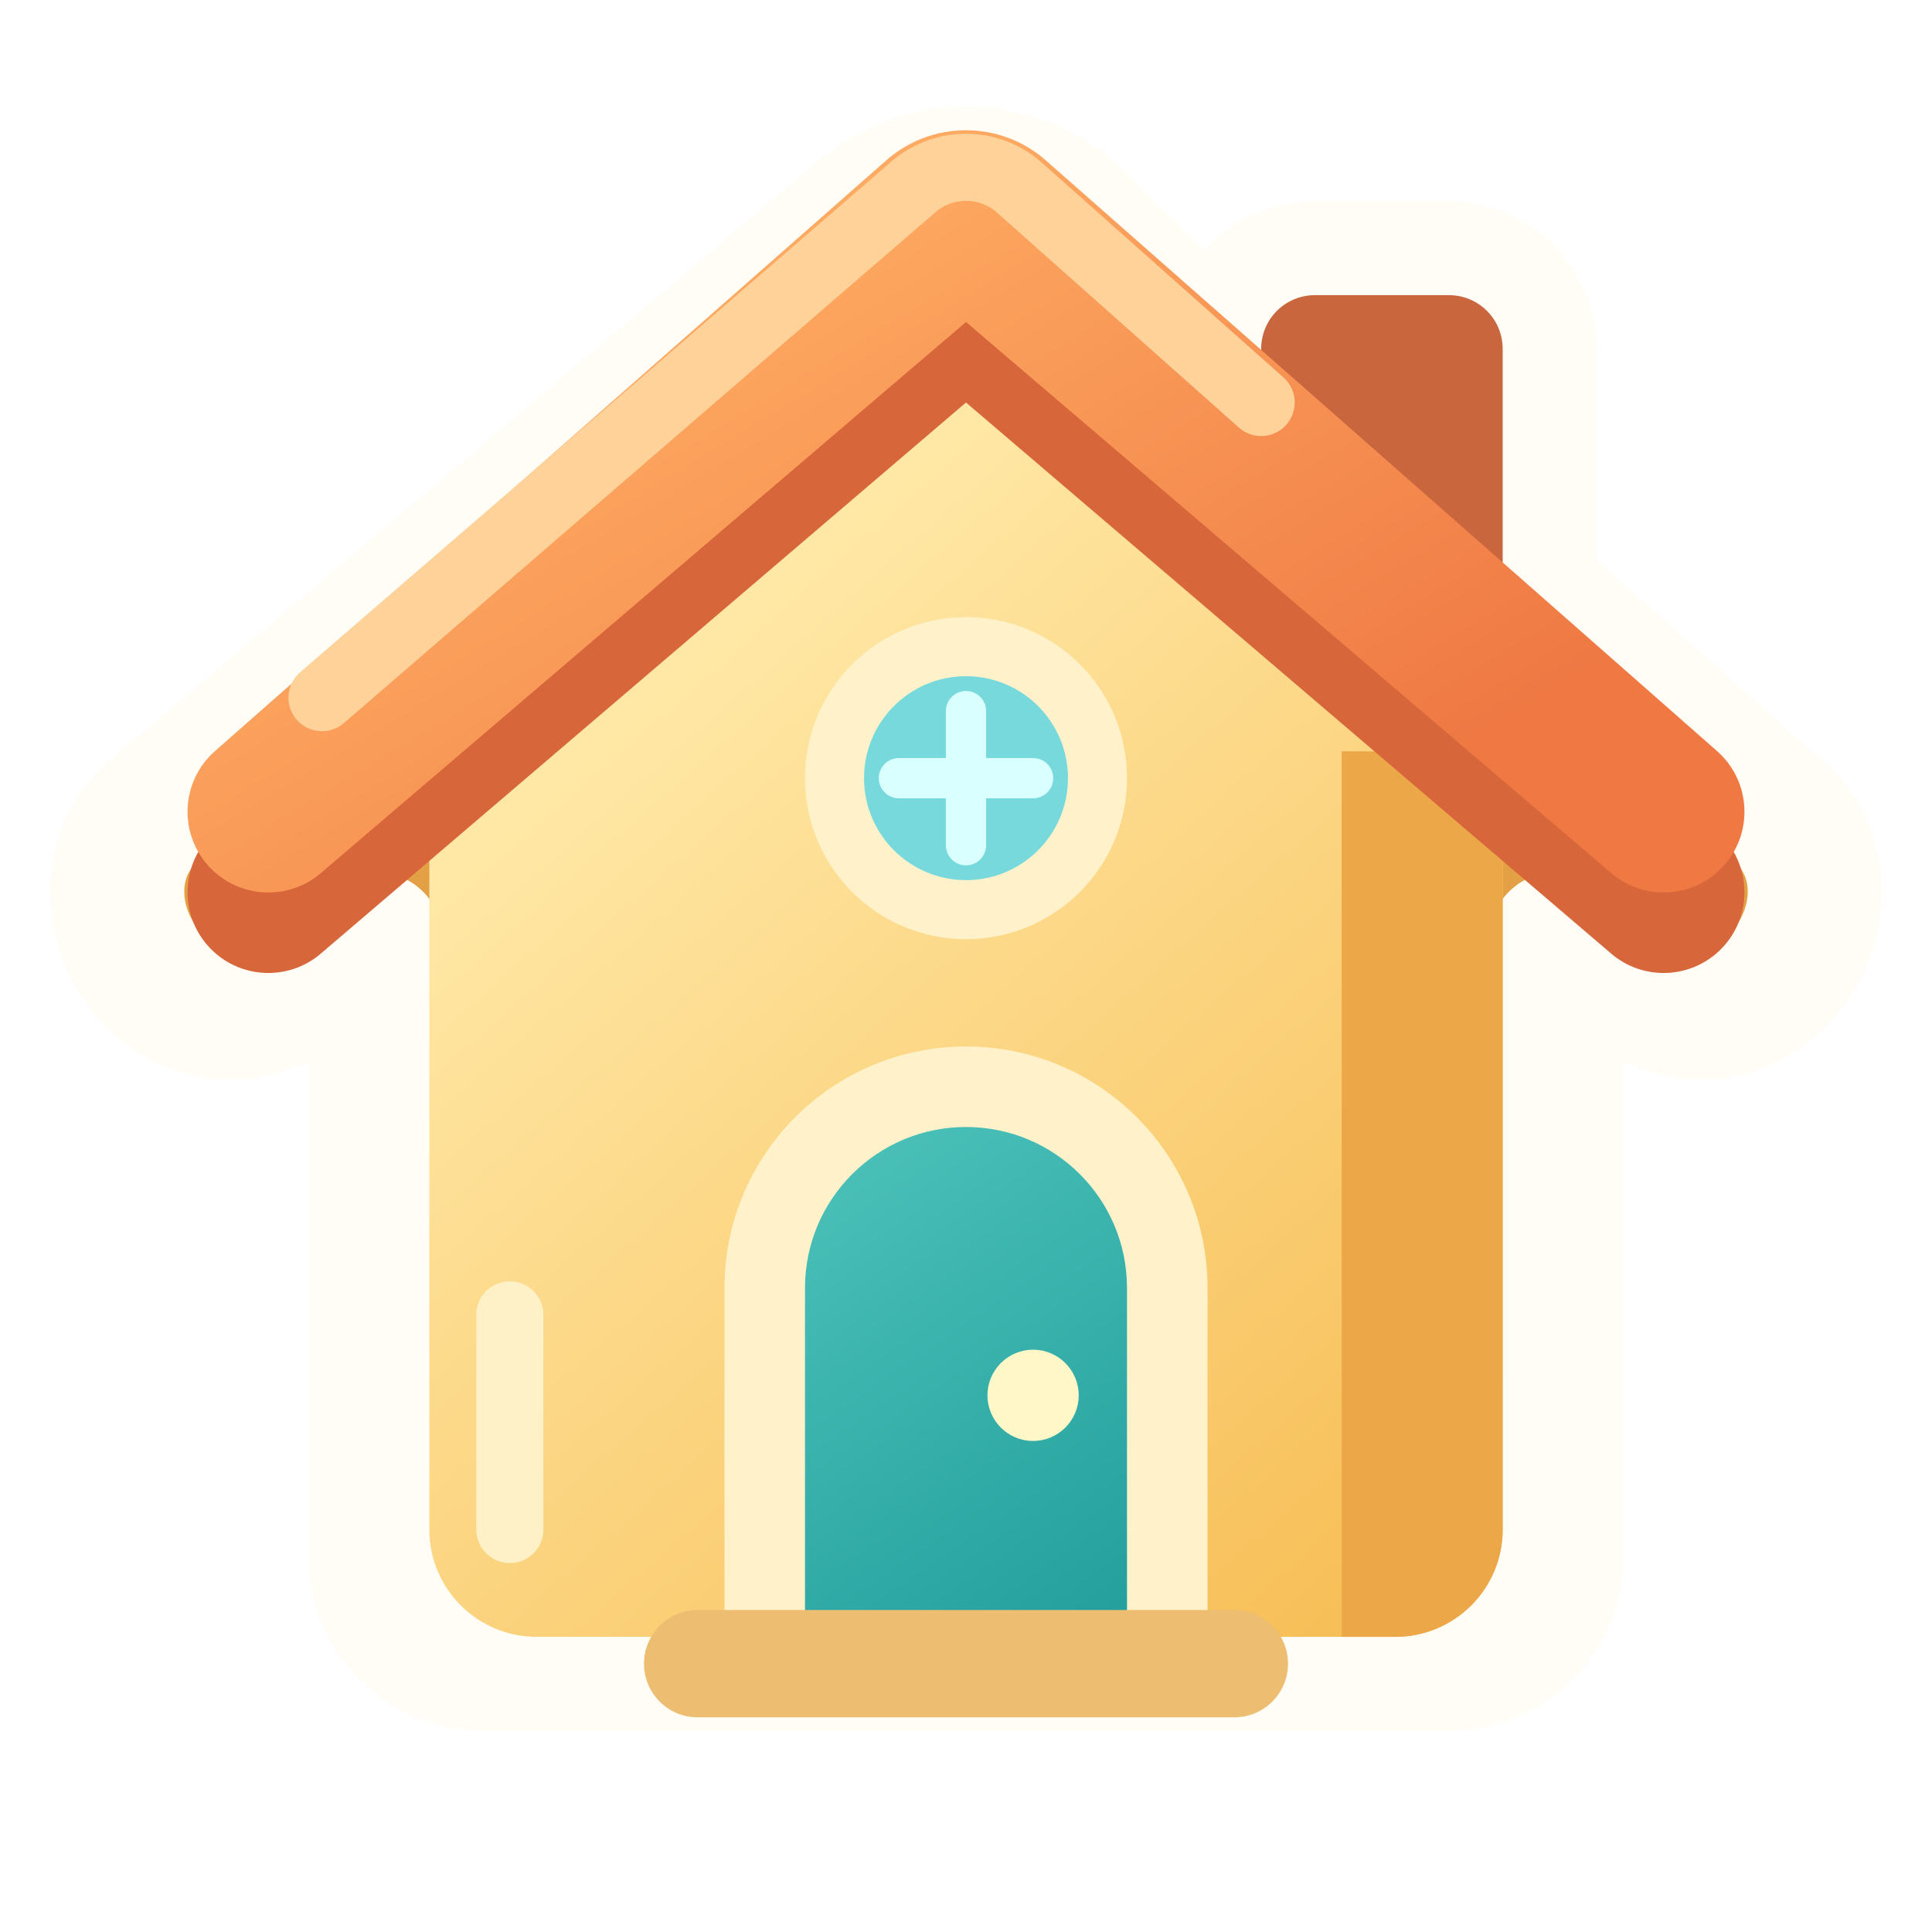
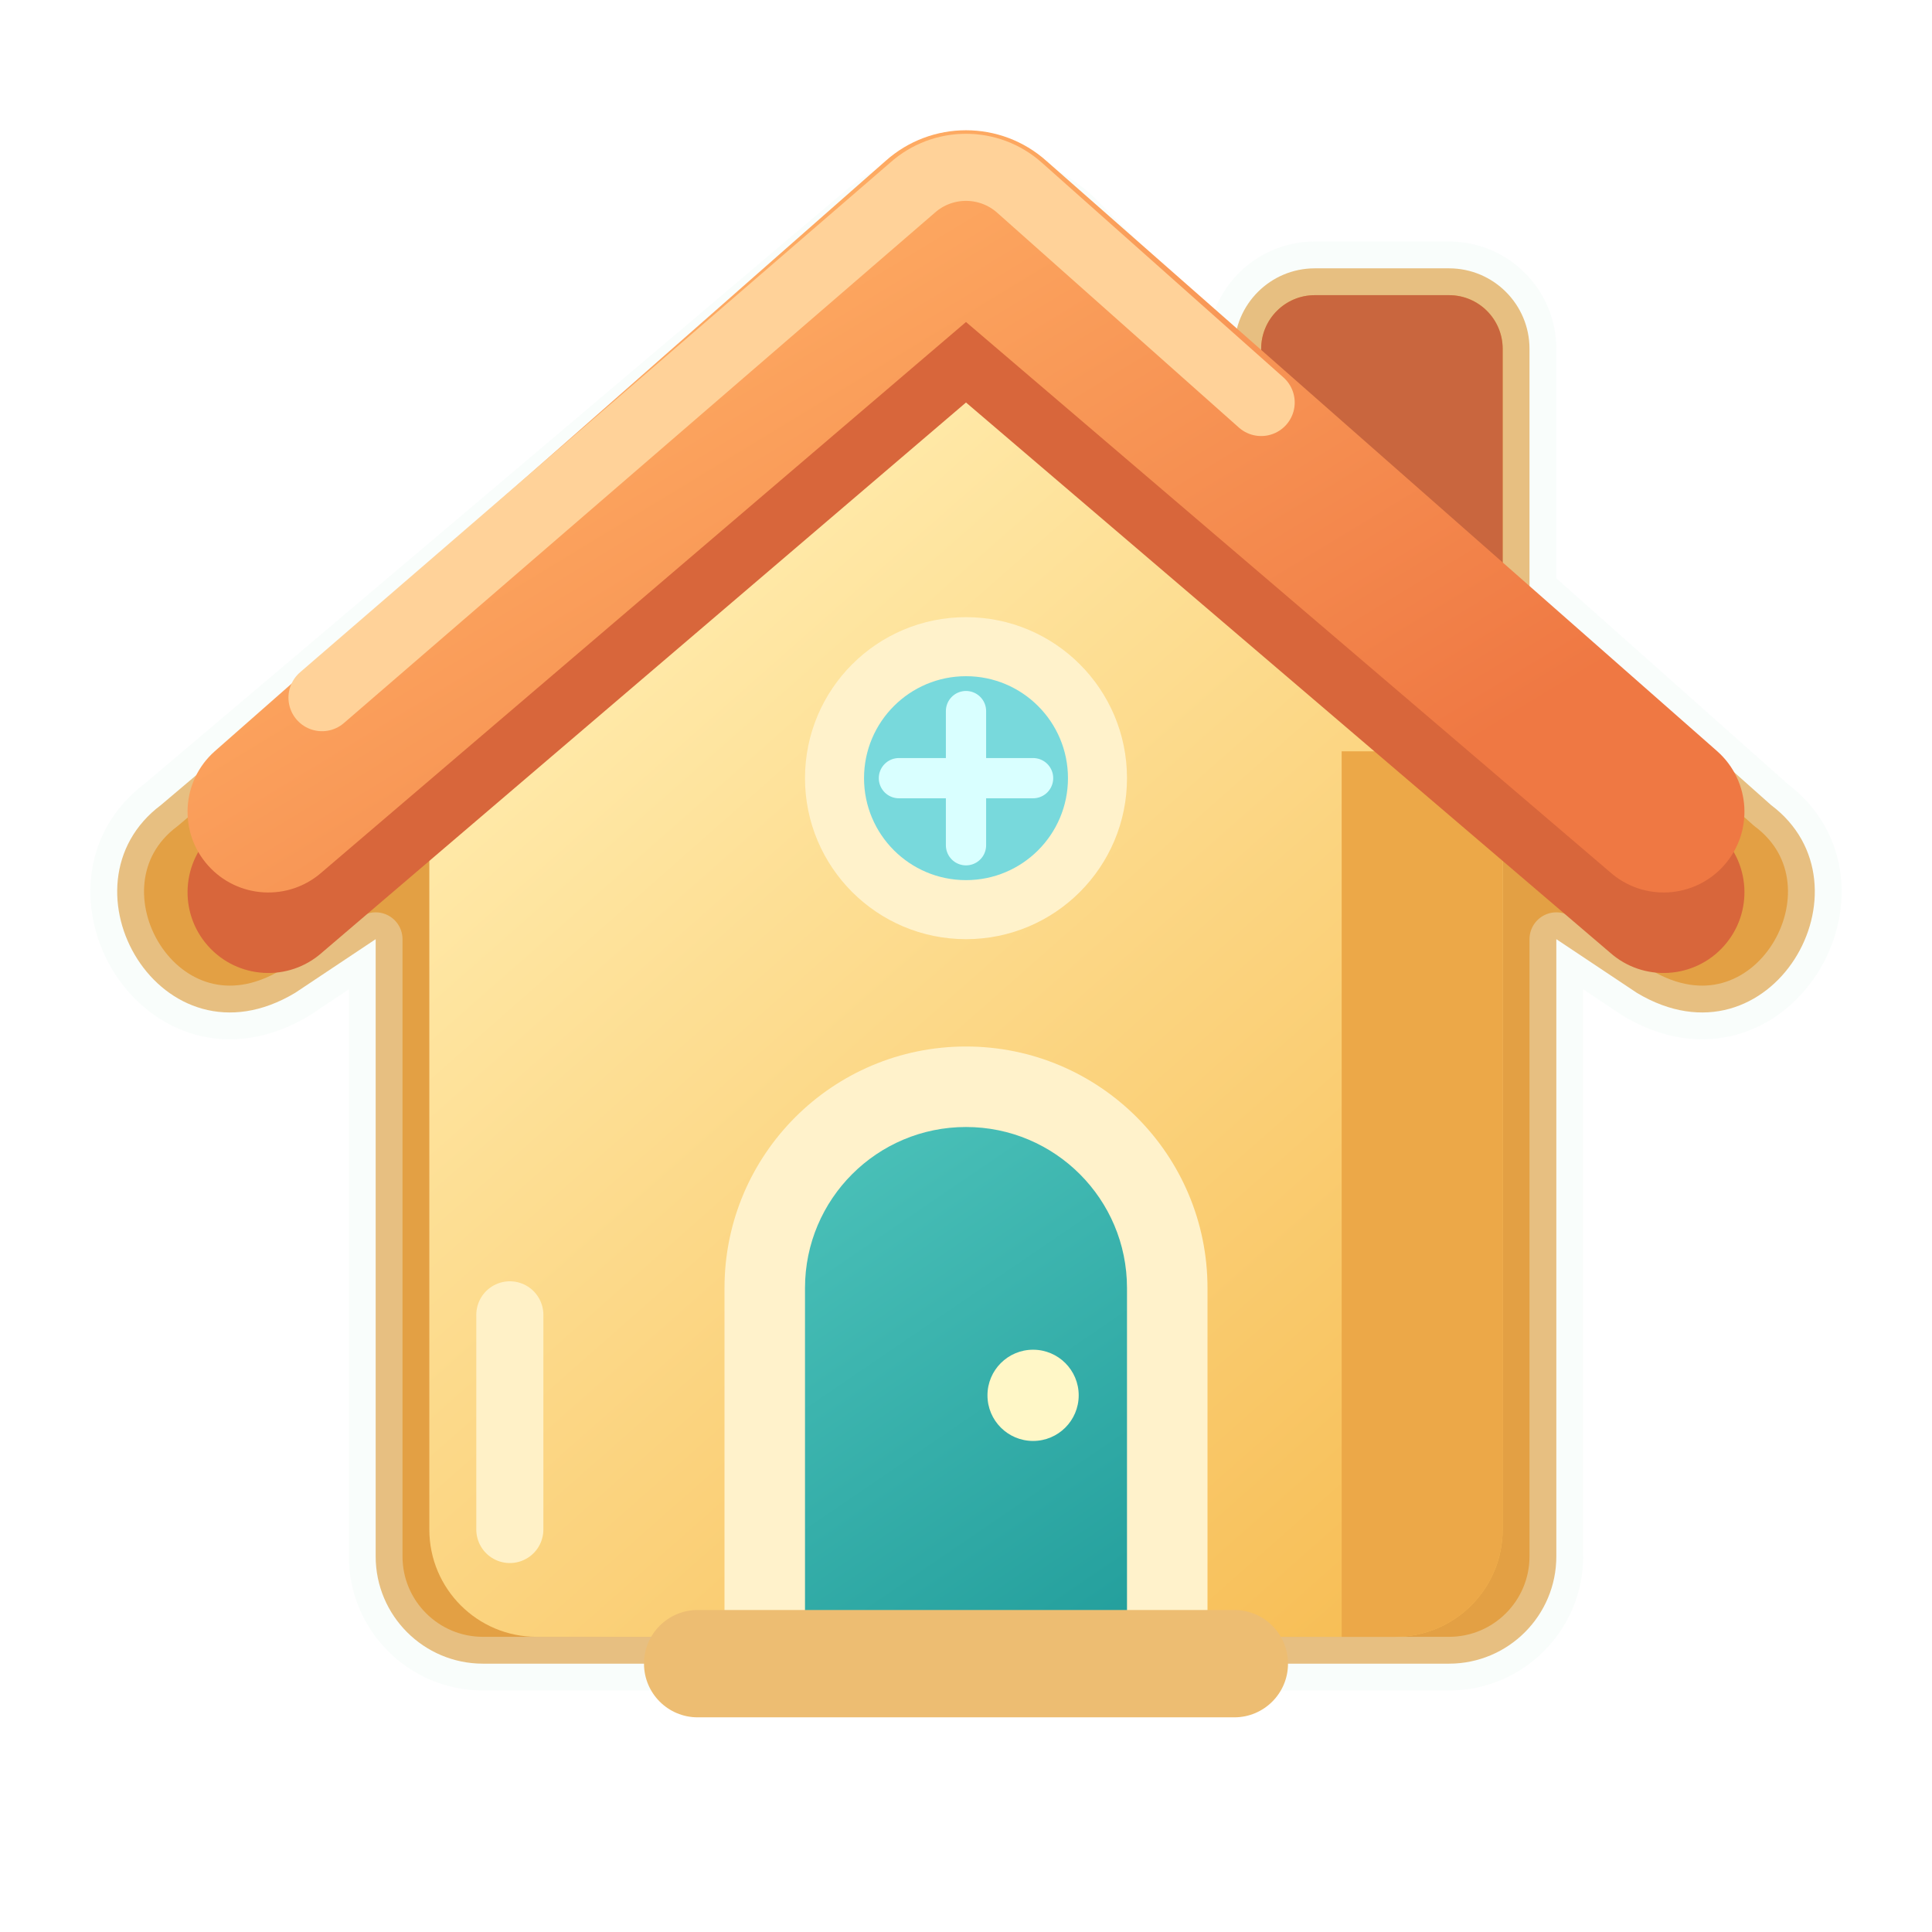
<svg xmlns="http://www.w3.org/2000/svg" width="72" height="72" viewBox="0 0 72 72" fill="none">
  <defs>
    <linearGradient id="wall" x1="20" y1="29" x2="50" y2="63" gradientUnits="userSpaceOnUse">
      <stop stop-color="#FFE8A6" />
      <stop offset="1" stop-color="#F7BD54" />
    </linearGradient>
    <linearGradient id="roof" x1="26" y1="7" x2="43" y2="35" gradientUnits="userSpaceOnUse">
      <stop stop-color="#FFAF65" />
      <stop offset="1" stop-color="#EF7843" />
    </linearGradient>
    <linearGradient id="door" x1="28" y1="40" x2="43" y2="62" gradientUnits="userSpaceOnUse">
      <stop stop-color="#52C7BE" />
      <stop offset="1" stop-color="#209C9A" />
    </linearGradient>
  </defs>
-   <path d="M18 62h36a4 4 0 0 0 4-4V35l3 2c5 3 9-4 5-7L57 22V13a3 3 0 0 0-3-3h-5a3 3 0 0 0-3 3v1l-6-6a6 6 0 0 0-8 0L6 30c-4 3 0 10 5 7l3-2v23a4 4 0 0 0 4 4Z" fill="#E3A044" stroke="#FFFDF6" stroke-width="5" stroke-linejoin="round" />
+   <path d="M18 62h36a4 4 0 0 0 4-4V35l3 2c5 3 9-4 5-7L57 22V13a3 3 0 0 0-3-3h-5a3 3 0 0 0-3 3v1l-6-6a6 6 0 0 0-8 0L6 30c-4 3 0 10 5 7l3-2v23a4 4 0 0 0 4 4Z" fill="#E3A044" stroke="#EFF8F2" stroke-opacity=".35" stroke-width="2" stroke-linejoin="round" />
  <rect x="47" y="11" width="9" height="19" rx="2" fill="#C9663E" />
  <path d="M16 31 36 14l20 17v26a4 4 0 0 1-4 4H20a4 4 0 0 1-4-4V31Z" fill="url(#wall)" />
  <path d="M50 28h6v29a4 4 0 0 1-4 4h-2V28Z" fill="#ECA848" />
  <path d="m8 31 25-22a4.5 4.5 0 0 1 6 0l25 22a3 3 0 0 1-4 4.5L36 15 12 35.5A3 3 0 0 1 8 31Z" fill="#D8663B" />
  <path d="m8 28 25-22a4.5 4.5 0 0 1 6 0l25 22a3 3 0 0 1-4 4.5L36 12 12 32.5A3 3 0 0 1 8 28Z" fill="url(#roof)" />
  <path d="m12 26 22-19a3 3 0 0 1 4 0l9 8" stroke="#FFD299" stroke-width="2.5" stroke-linecap="round" />
  <path d="M27 48a9 9 0 0 1 18 0v13H27V48Z" fill="#FFF2CB" />
  <path d="M30 48a6 6 0 0 1 12 0v13H30V48Z" fill="url(#door)" />
  <circle cx="38.5" cy="52" r="1.7" fill="#FFF7C7" />
  <circle cx="36" cy="29" r="6" fill="#FFF2CB" />
  <circle cx="36" cy="29" r="3.8" fill="#78D9DC" />
  <path d="M36 26.5v5m-2.5-2.5h5" stroke="#D9FFFF" stroke-width="1.5" stroke-linecap="round" />
  <path d="M19 57v-8" stroke="#FFF1C7" stroke-width="2.5" stroke-linecap="round" />
  <rect x="24" y="60" width="24" height="4" rx="2" fill="#EDBD72" />
</svg>
